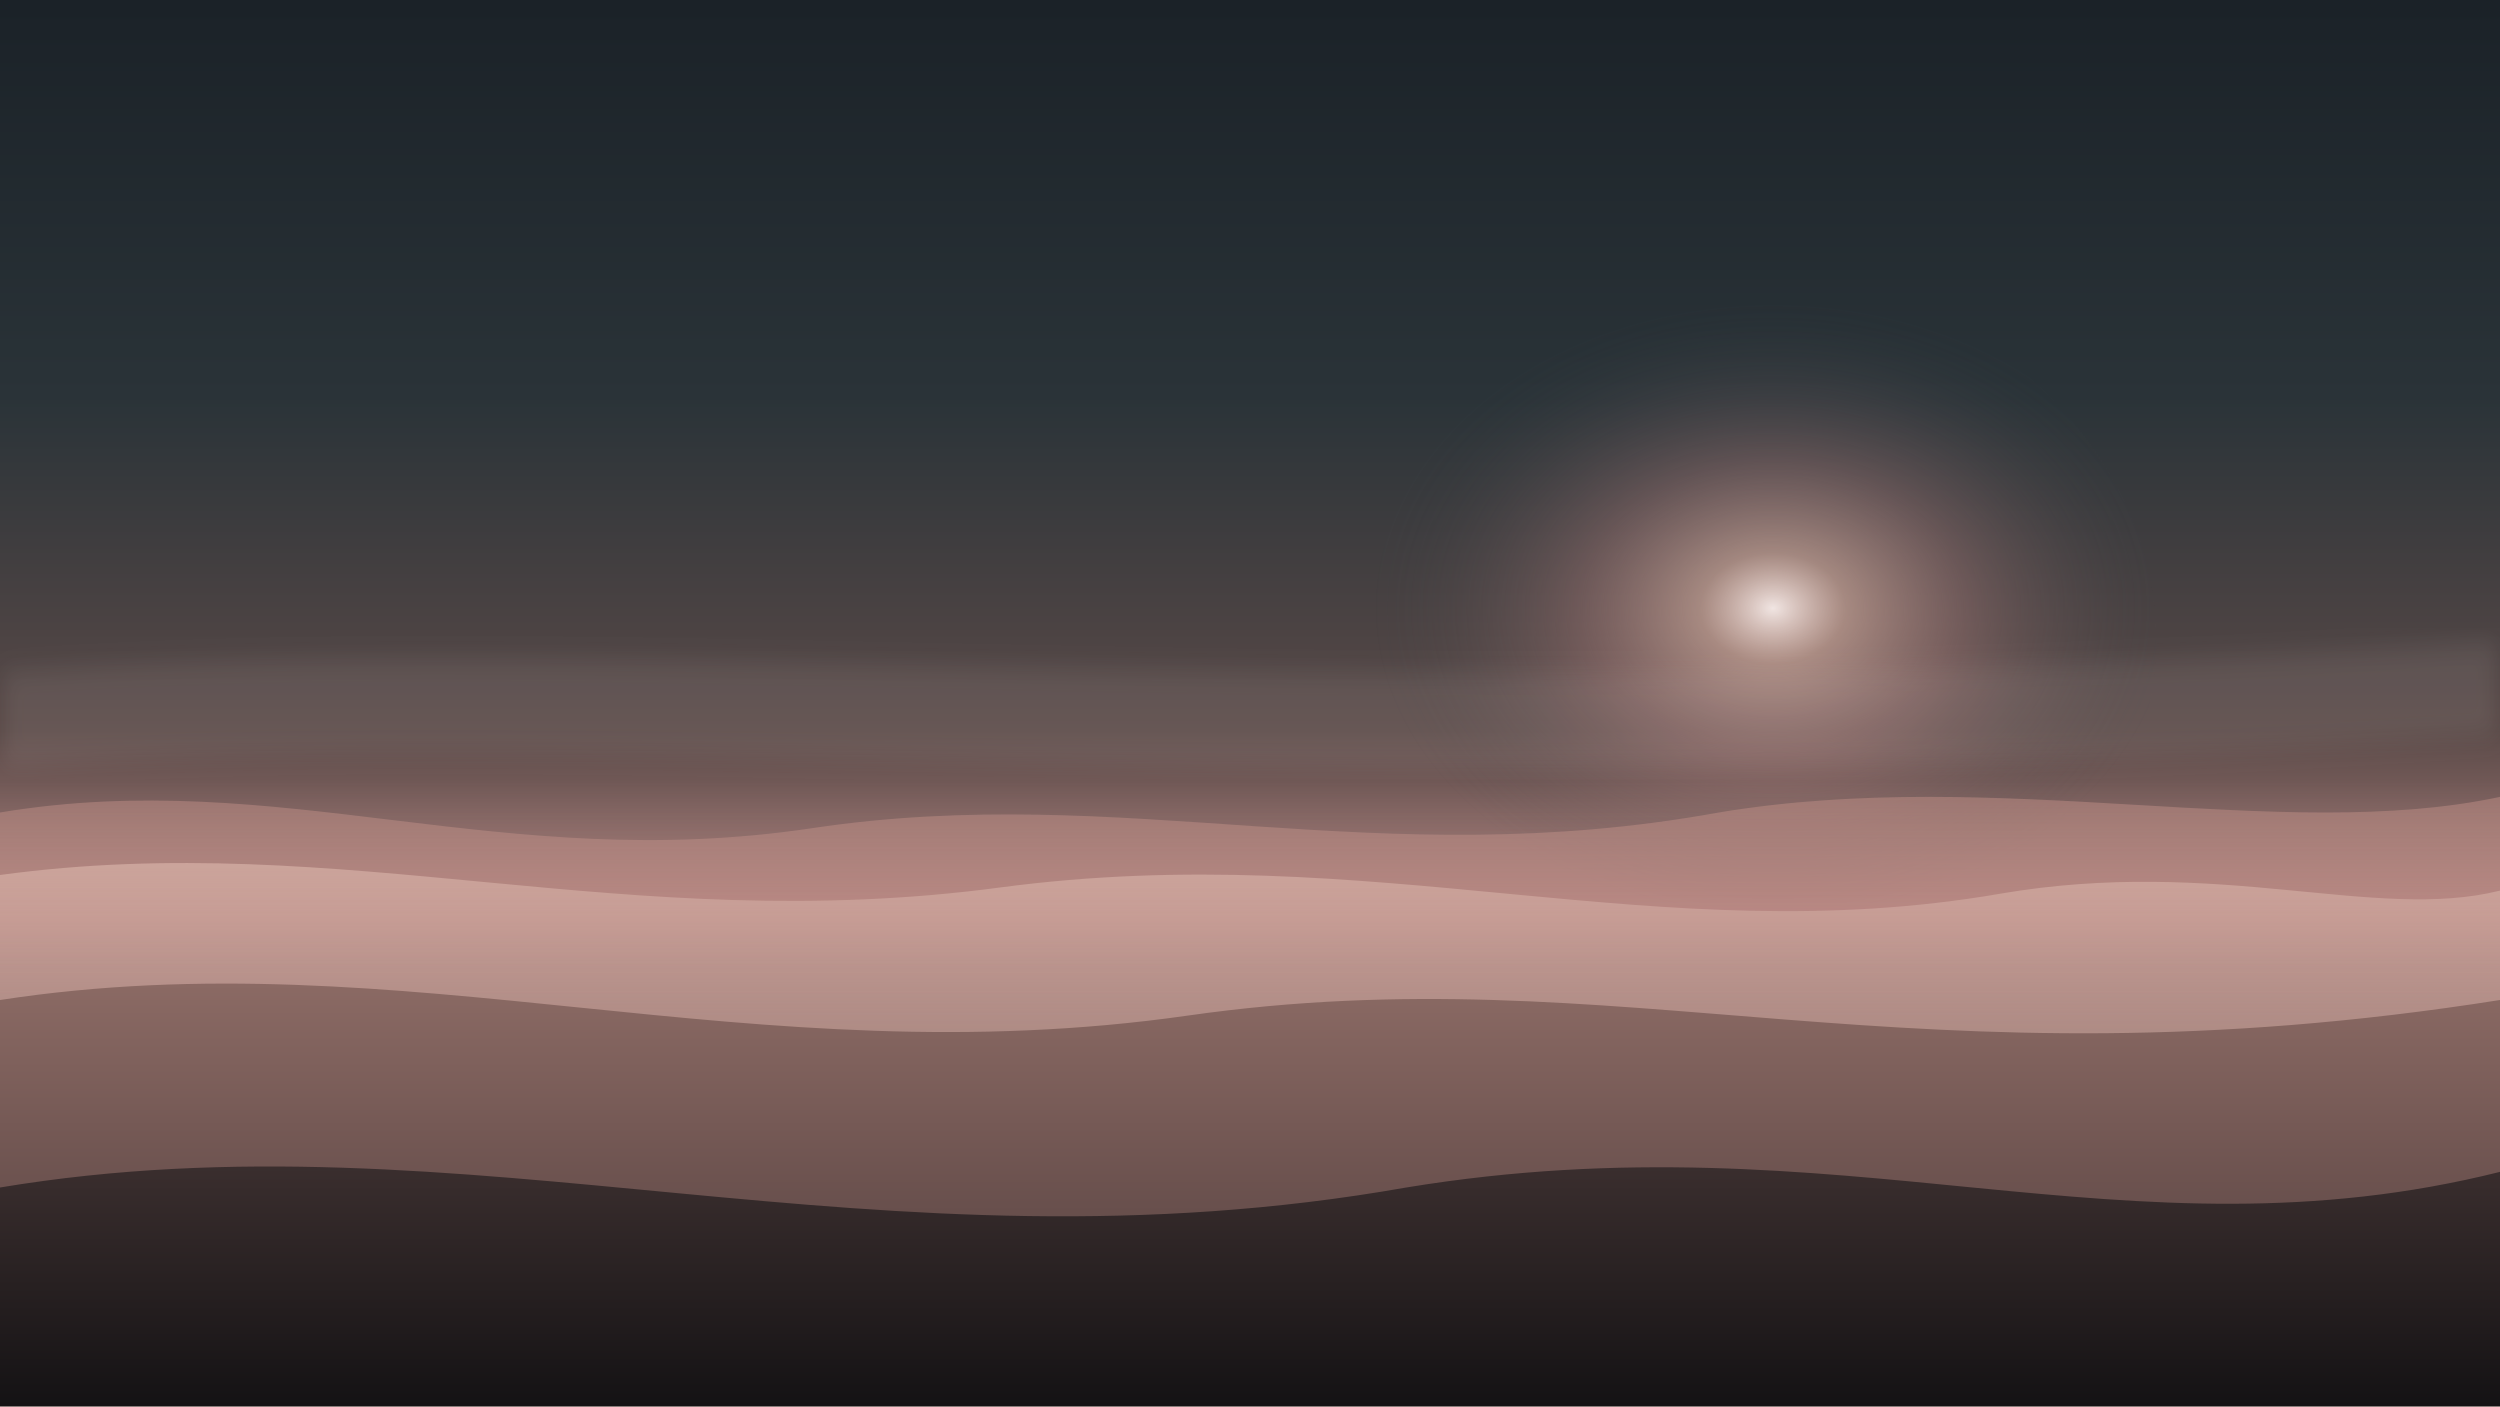
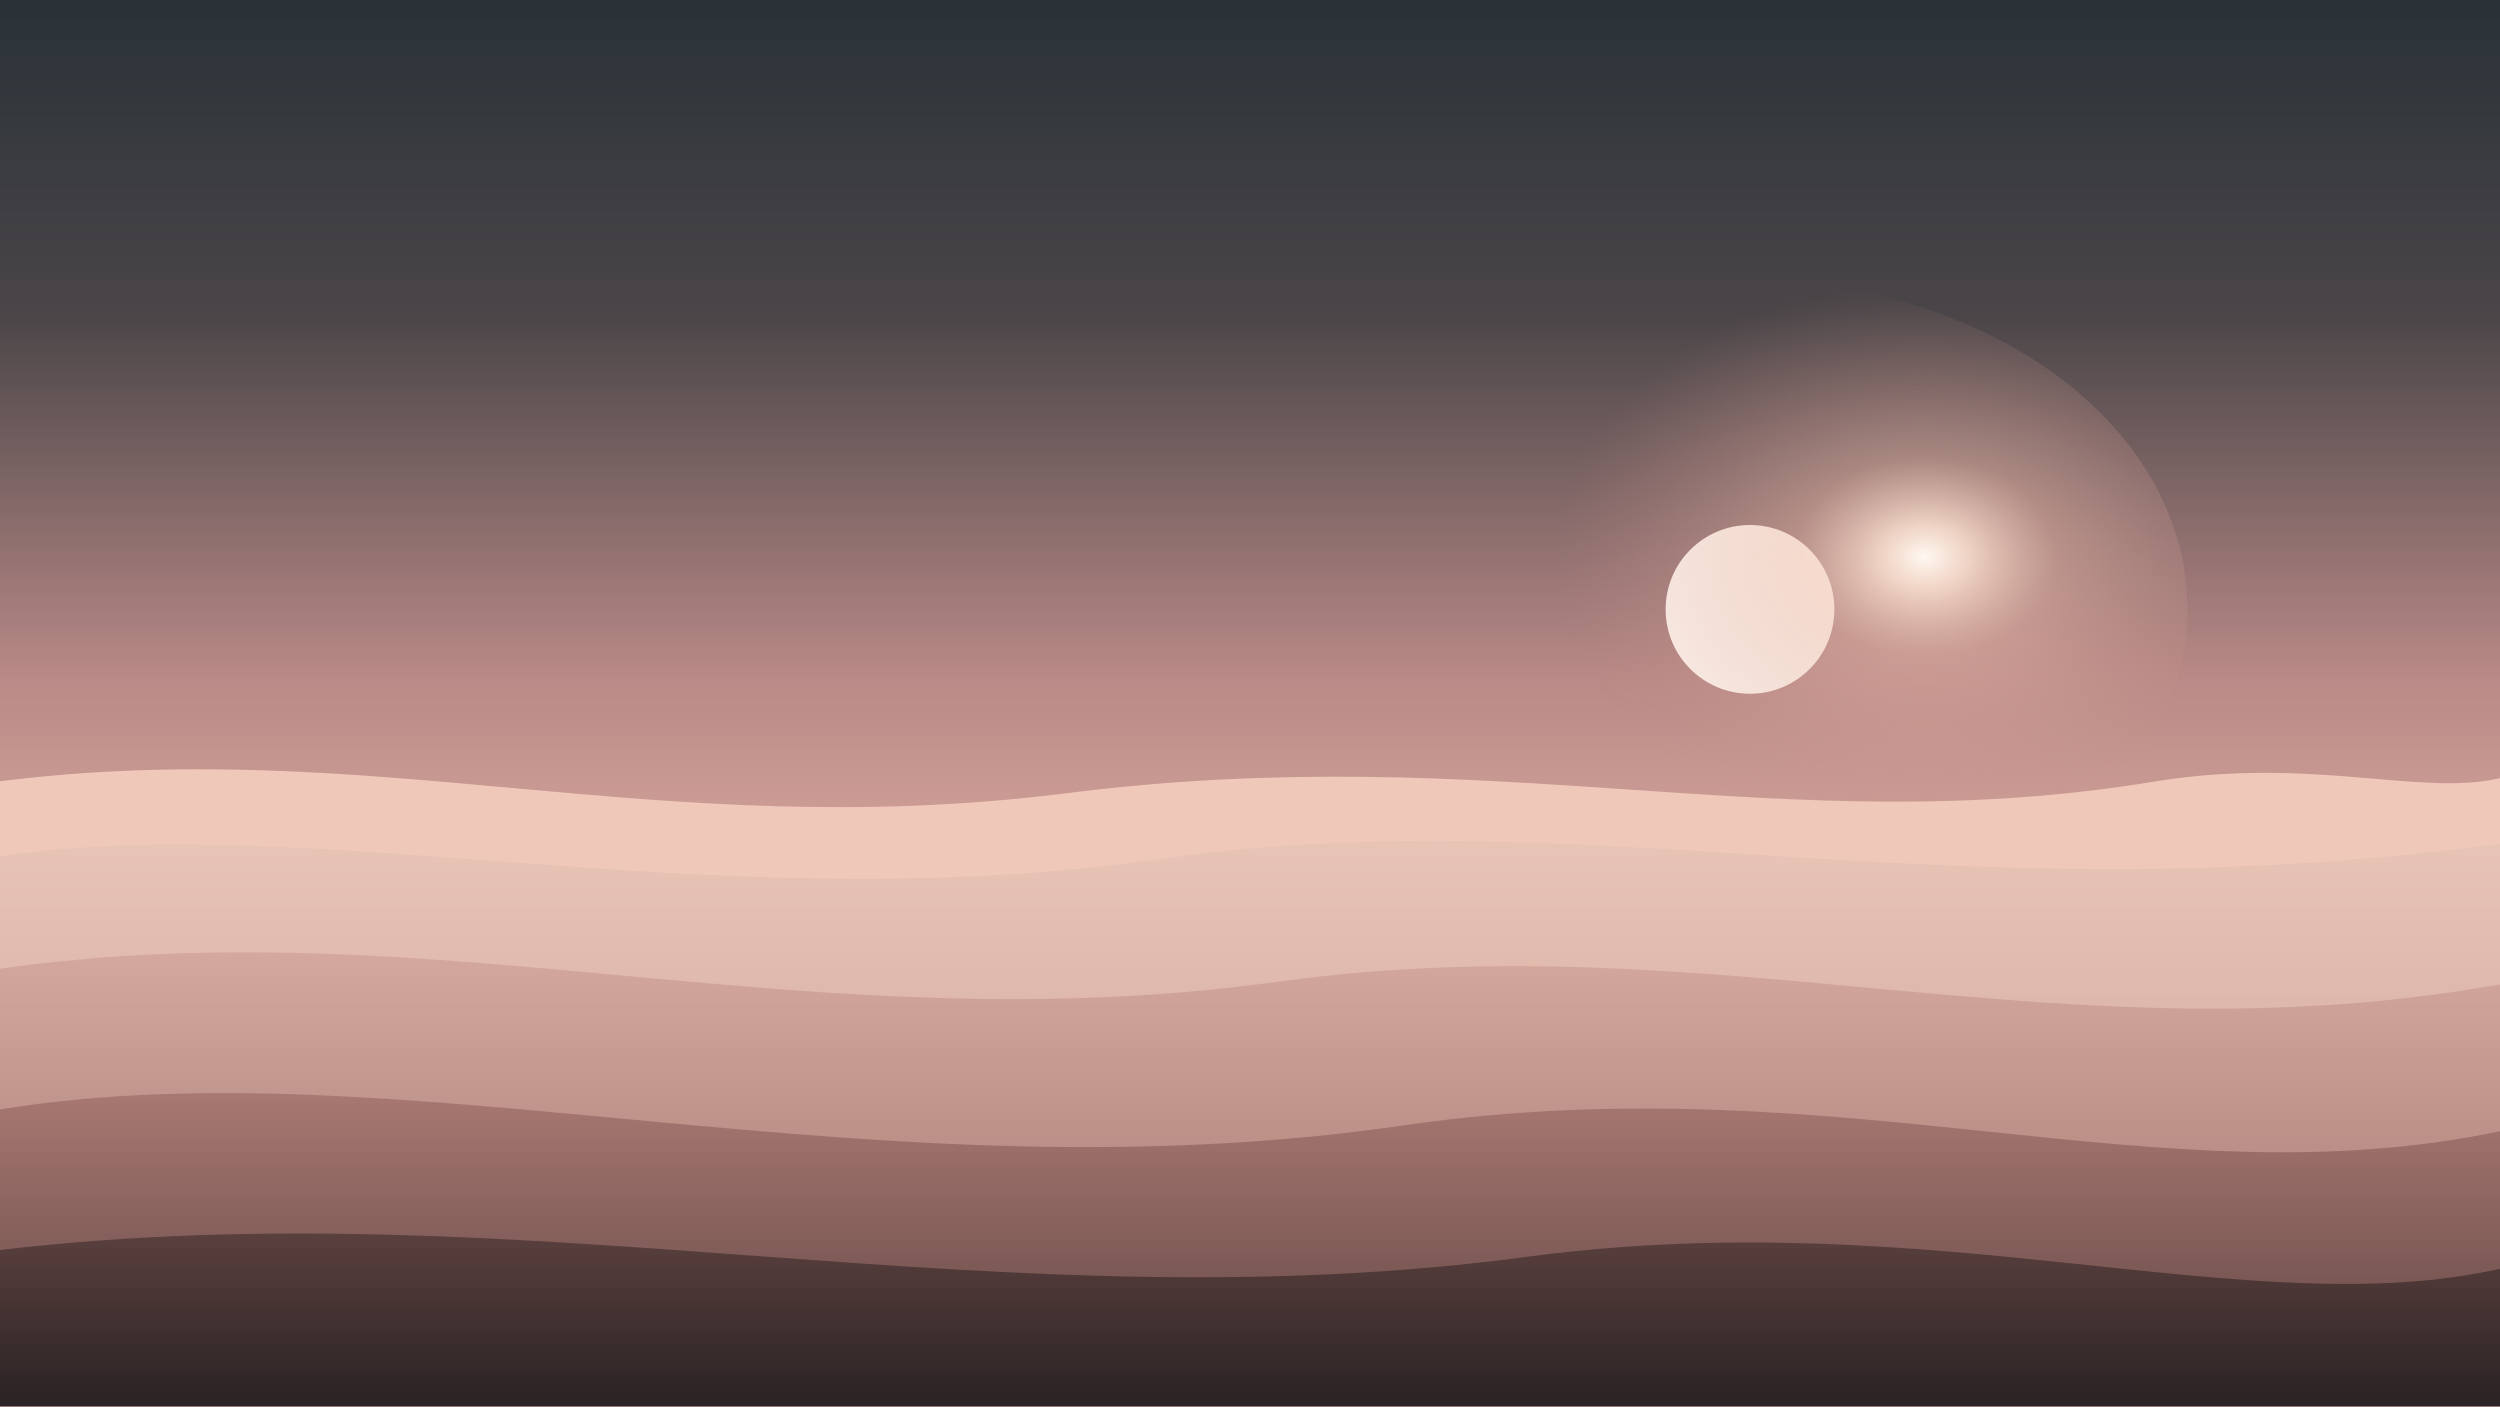
<svg xmlns="http://www.w3.org/2000/svg" viewBox="0 0 1600 900" preserveAspectRatio="xMidYMid slice" role="img" aria-hidden="true">
  <defs>
    <linearGradient id="sky" x1="0" y1="0" x2="0" y2="1">
-       <stop offset="0%" stop-color="#1B2228" />
-       <stop offset="28%" stop-color="#2A3338" />
-       <stop offset="52%" stop-color="#5A4A48" />
-       <stop offset="72%" stop-color="#D39794" />
-       <stop offset="100%" stop-color="#E8C8B8" />
+       <stop offset="0%" stop-color="#2A3238" />
+       <stop offset="22%" stop-color="#4A4548" />
+       <stop offset="48%" stop-color="#B88986" />
+       <stop offset="70%" stop-color="#E4B4A6" />
+       <stop offset="100%" stop-color="#F3D2C2" />
    </linearGradient>
-     <radialGradient id="bloom" cx="64%" cy="46%" r="38%">
-       <stop offset="0%" stop-color="#FFF3F0" stop-opacity=".92" />
-       <stop offset="18%" stop-color="#F3C4B4" stop-opacity=".55" />
-       <stop offset="48%" stop-color="#D39794" stop-opacity=".28" />
-       <stop offset="100%" stop-color="#353F44" stop-opacity="0" />
+     <radialGradient id="bloom" cx="70%" cy="42%" r="42%">
+       <stop offset="0%" stop-color="#FFF8F2" stop-opacity="1" />
+       <stop offset="12%" stop-color="#FFE4D2" stop-opacity=".85" />
+       <stop offset="36%" stop-color="#E8B8A8" stop-opacity=".45" />
+       <stop offset="100%" stop-color="#C08A84" stop-opacity="0" />
    </radialGradient>
-     <linearGradient id="far" x1="0" y1="0" x2="0" y2="1">
-       <stop offset="0%" stop-color="#C9A39A" />
-       <stop offset="100%" stop-color="#8C6A66" />
+     <linearGradient id="ridge1" x1="0" y1="0" x2="0" y2="1">
+       <stop offset="0%" stop-color="#E8C4B6" />
+       <stop offset="100%" stop-color="#C49A90" />
    </linearGradient>
-     <linearGradient id="mid" x1="0" y1="0" x2="0" y2="1">
-       <stop offset="0%" stop-color="#8B6A64" />
-       <stop offset="100%" stop-color="#4A3838" />
+     <linearGradient id="ridge2" x1="0" y1="0" x2="0" y2="1">
+       <stop offset="0%" stop-color="#D4A89C" />
+       <stop offset="100%" stop-color="#9A706C" />
    </linearGradient>
-     <linearGradient id="near" x1="0" y1="0" x2="0" y2="1">
-       <stop offset="0%" stop-color="#3A2E2E" />
-       <stop offset="100%" stop-color="#141214" />
+     <linearGradient id="ridge3" x1="0" y1="0" x2="0" y2="1">
+       <stop offset="0%" stop-color="#A87872" />
+       <stop offset="100%" stop-color="#5C4240" />
    </linearGradient>
-     <linearGradient id="haze" x1="0" y1="0" x2="0" y2="1">
-       <stop offset="0%" stop-color="#E8C8B8" stop-opacity=".0" />
-       <stop offset="40%" stop-color="#D39794" stop-opacity=".22" />
-       <stop offset="100%" stop-color="#1B2228" stop-opacity=".0" />
+     <linearGradient id="ridge4" x1="0" y1="0" x2="0" y2="1">
+       <stop offset="0%" stop-color="#5A403E" />
+       <stop offset="100%" stop-color="#2A2224" />
    </linearGradient>
-     <filter id="soft">
-       <feGaussianBlur stdDeviation="8" />
-     </filter>
  </defs>
  <rect width="1600" height="900" fill="url(#sky)" />
-   <ellipse cx="1040" cy="410" rx="340" ry="260" fill="url(#bloom)" />
-   <path fill="#B88982" opacity=".55" d="M0 520 C180 490 320 560 520 530 C720 500 880 560 1100 520 C1280 490 1460 540 1600 510 L1600 900 L0 900 Z" />
-   <path fill="url(#far)" d="M0 560 C220 530 400 600 640 568 C880 536 1060 610 1280 572 C1420 548 1520 590 1600 570 L1600 900 L0 900 Z" />
-   <rect width="1600" height="220" y="500" fill="url(#haze)" />
-   <path fill="url(#mid)" d="M0 640 C260 600 480 690 760 650 C1040 610 1220 700 1600 640 L1600 900 L0 900 Z" />
-   <path fill="url(#near)" d="M0 760 C300 710 560 820 900 760 C1180 714 1360 810 1600 750 L1600 900 L0 900 Z" />
-   <path fill="#FFF3F0" opacity=".08" d="M0 430 C400 400 900 460 1600 410 L1600 470 C900 520 400 460 0 490 Z" filter="url(#soft)" />
+   <circle cx="1120" cy="390" r="54" fill="#FFF6EE" />
+   <ellipse cx="1120" cy="390" rx="280" ry="210" fill="url(#bloom)" />
+   <path fill="#F0C8BA" d="M0 500 C240 470 420 540 680 508 C960 472 1140 540 1380 500 C1480 484 1550 510 1600 498 L1600 900 L0 900 Z" />
+   <path fill="url(#ridge1)" d="M0 548 C200 518 460 590 740 550 C1020 510 1240 588 1600 540 L1600 900 L0 900 Z" />
+   <path fill="url(#ridge2)" d="M0 620 C280 580 520 670 820 628 C1100 590 1320 680 1600 630 L1600 900 L0 900 Z" />
+   <path fill="url(#ridge3)" d="M0 710 C260 668 560 770 900 720 C1180 680 1380 770 1600 724 L1600 900 L0 900 Z" />
+   <path fill="url(#ridge4)" d="M0 800 C340 760 640 850 980 804 C1240 770 1440 848 1600 812 L1600 900 L0 900 Z" />
</svg>
